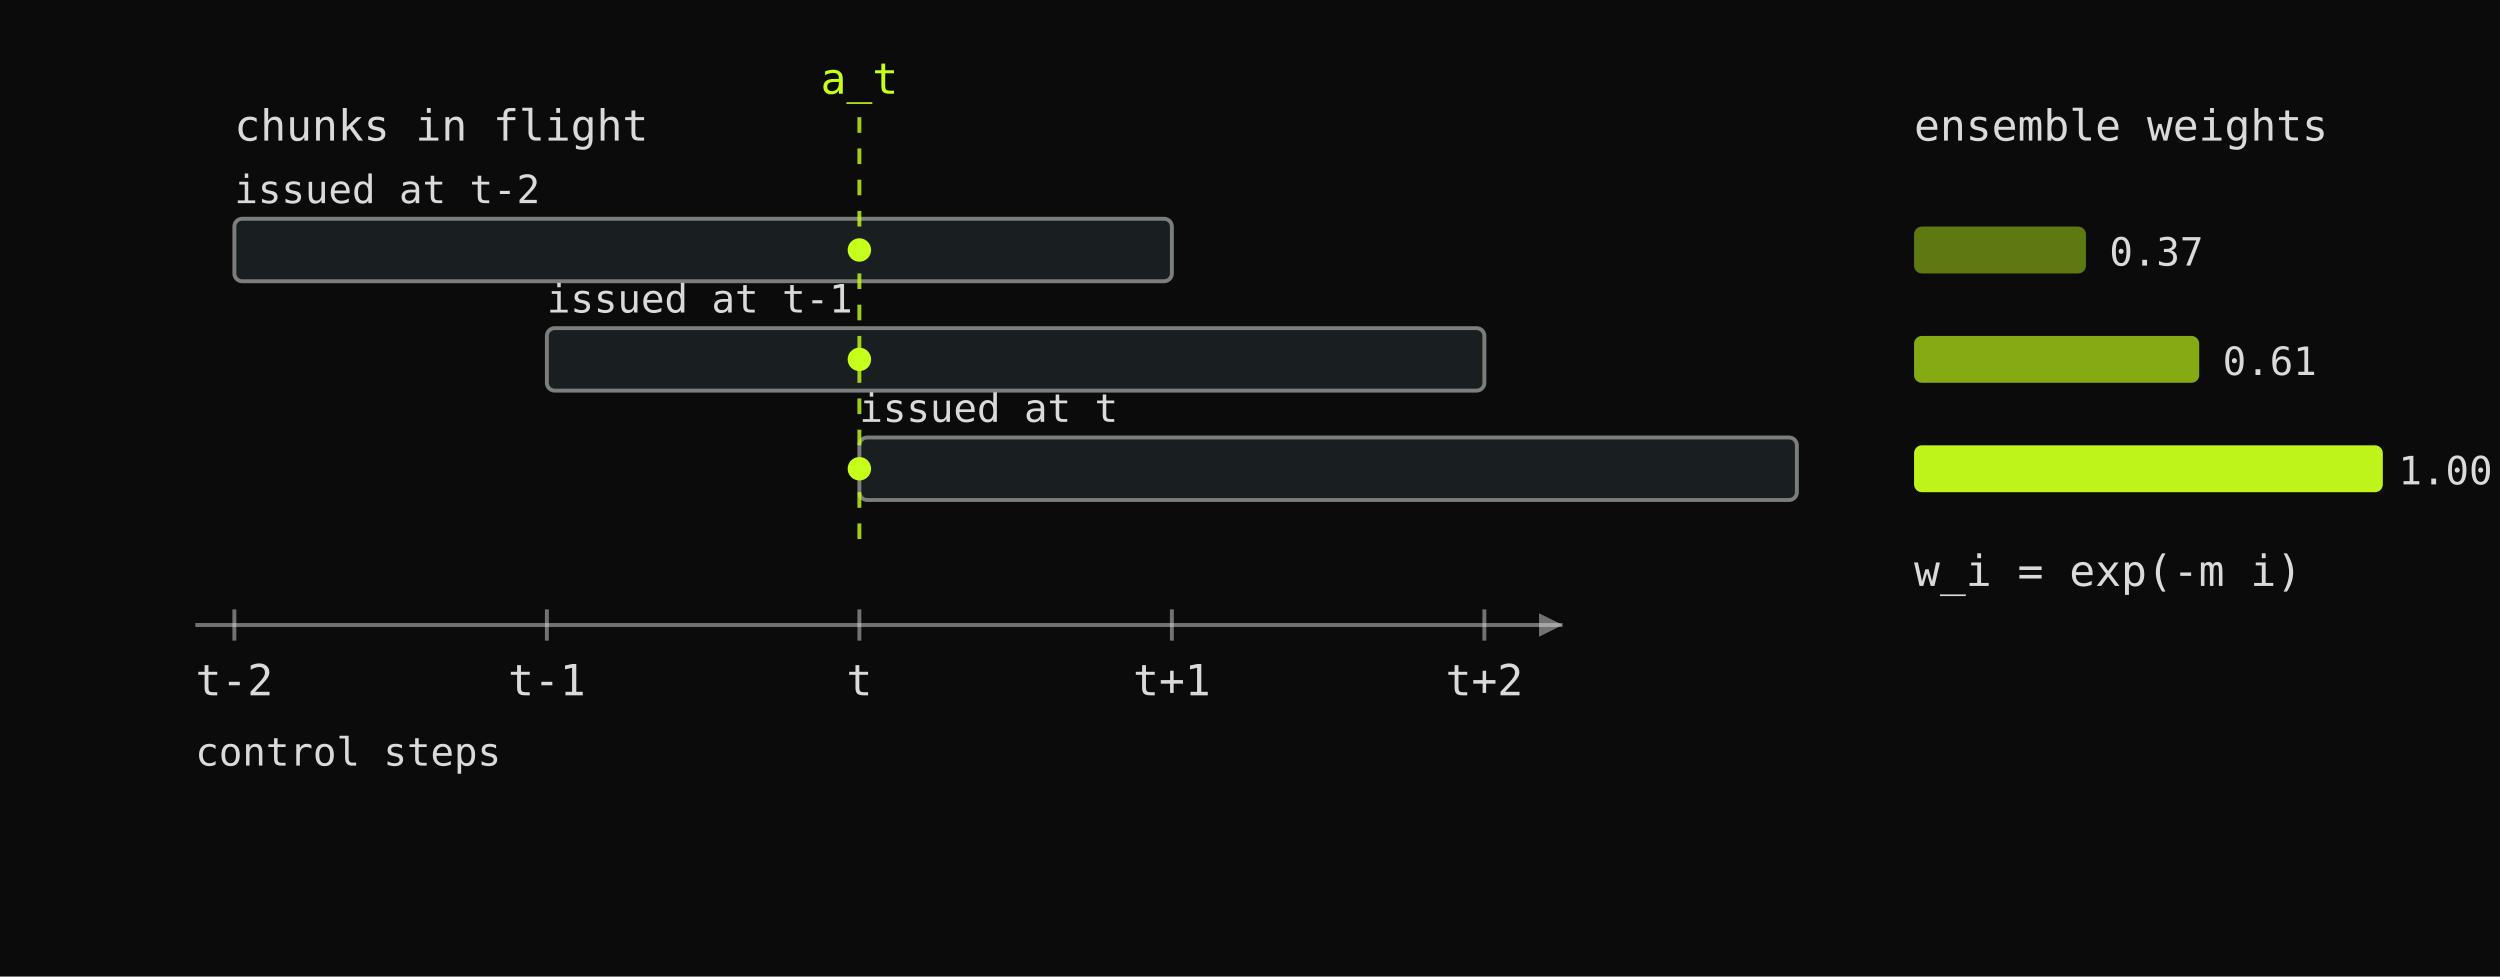
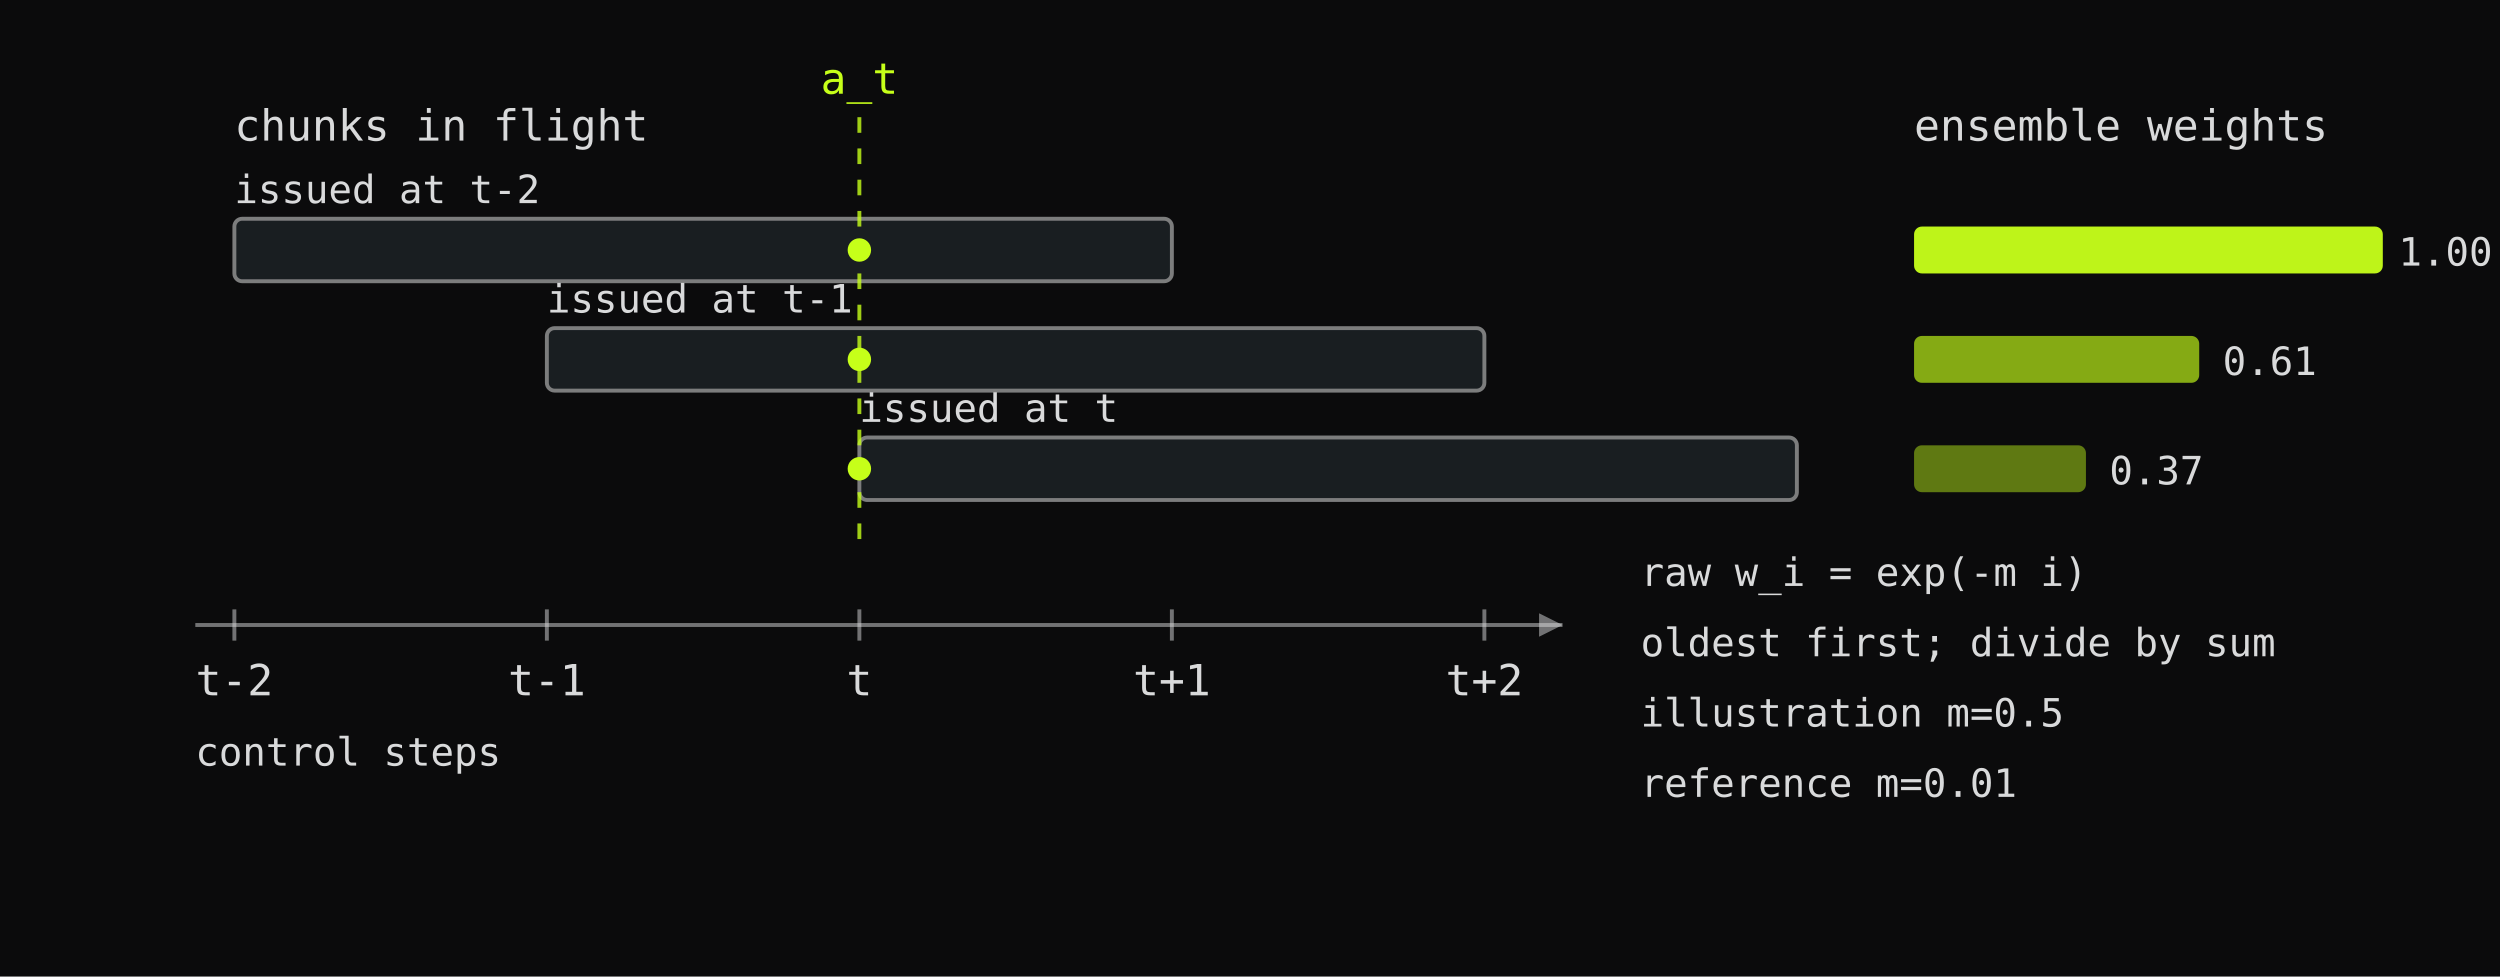
<svg xmlns="http://www.w3.org/2000/svg" viewBox="0 0 640 250" width="640" height="250" role="img" aria-label="Temporal ensembling diagram">
  <rect width="640" height="250" fill="#0B0B0C" />
  <text x="60" y="36" font-family="ui-monospace, monospace" font-size="11" fill="#D9DADB">chunks in flight</text>
  <text x="490" y="36" font-family="ui-monospace, monospace" font-size="11" fill="#D9DADB">ensemble weights</text>
  <text x="220" y="24" font-family="ui-monospace, monospace" font-size="11" fill="#C6FF19" text-anchor="middle">a_t</text>
  <text x="60" y="52" font-family="ui-monospace, monospace" font-size="10" fill="#D9DADB">issued at t-2</text>
  <rect x="60" y="56" width="240" height="16" rx="2" fill="#242D33" stroke="#D9DADB" opacity="0.55" />
  <text x="140" y="80" font-family="ui-monospace, monospace" font-size="10" fill="#D9DADB">issued at t-1</text>
  <rect x="140" y="84" width="240" height="16" rx="2" fill="#242D33" stroke="#D9DADB" opacity="0.55" />
  <text x="220" y="108" font-family="ui-monospace, monospace" font-size="10" fill="#D9DADB">issued at t</text>
  <rect x="220" y="112" width="240" height="16" rx="2" fill="#242D33" stroke="#D9DADB" opacity="0.55" />
  <line x1="220" y1="30" x2="220" y2="140" stroke="#C6FF19" stroke-width="1" stroke-dasharray="4 4" opacity="0.8" />
  <circle cx="220" cy="64" r="3" fill="#C6FF19" />
  <circle cx="220" cy="92" r="3" fill="#C6FF19" />
  <circle cx="220" cy="120" r="3" fill="#C6FF19" />
  <line x1="50" y1="160" x2="400" y2="160" stroke="#D9DADB" stroke-width="1" opacity="0.5" />
  <polygon points="400,160 394,157 394,163" fill="#D9DADB" opacity="0.5" />
  <g font-family="ui-monospace, monospace" font-size="11" fill="#D9DADB" text-anchor="middle">
    <line x1="60" y1="156" x2="60" y2="164" stroke="#D9DADB" opacity="0.5" />
    <text x="60" y="178">t-2</text>
    <line x1="140" y1="156" x2="140" y2="164" stroke="#D9DADB" opacity="0.5" />
    <text x="140" y="178">t-1</text>
    <line x1="220" y1="156" x2="220" y2="164" stroke="#D9DADB" opacity="0.5" />
    <text x="220" y="178">t</text>
    <line x1="300" y1="156" x2="300" y2="164" stroke="#D9DADB" opacity="0.5" />
    <text x="300" y="178">t+1</text>
    <line x1="380" y1="156" x2="380" y2="164" stroke="#D9DADB" opacity="0.5" />
    <text x="380" y="178">t+2</text>
  </g>
  <text x="50" y="196" font-family="ui-monospace, monospace" font-size="10" fill="#D9DADB">control steps</text>
-   <rect x="490" y="58" width="44" height="12" rx="2" fill="#C6FF19" opacity="0.45" />
-   <text x="540" y="68" font-family="ui-monospace, monospace" font-size="10" fill="#D9DADB">0.37</text>
+   <rect x="490" y="58" width="120" height="12" rx="2" fill="#C6FF19" opacity="0.95" />
+   <text x="614" y="68" font-family="ui-monospace, monospace" font-size="10" fill="#D9DADB">1.00</text>
  <rect x="490" y="86" width="73" height="12" rx="2" fill="#C6FF19" opacity="0.65" />
  <text x="569" y="96" font-family="ui-monospace, monospace" font-size="10" fill="#D9DADB">0.61</text>
-   <rect x="490" y="114" width="120" height="12" rx="2" fill="#C6FF19" opacity="0.95" />
-   <text x="614" y="124" font-family="ui-monospace, monospace" font-size="10" fill="#D9DADB">1.00</text>
-   <text x="490" y="150" font-family="ui-monospace, monospace" font-size="11" fill="#D9DADB">w_i = exp(-m i)</text>
+   <rect x="490" y="114" width="44" height="12" rx="2" fill="#C6FF19" opacity="0.45" />
+   <text x="540" y="124" font-family="ui-monospace, monospace" font-size="10" fill="#D9DADB">0.37</text>
+   <text x="420" y="150" font-family="ui-monospace, monospace" font-size="10" fill="#D9DADB">raw w_i = exp(-m i)</text>
+   <text x="420" y="168" font-family="ui-monospace, monospace" font-size="10" fill="#D9DADB">oldest first; divide by sum</text>
+   <text x="420" y="186" font-family="ui-monospace, monospace" font-size="10" fill="#D9DADB">illustration m=0.5</text>
+   <text x="420" y="204" font-family="ui-monospace, monospace" font-size="10" fill="#D9DADB">reference m=0.01</text>
</svg>
